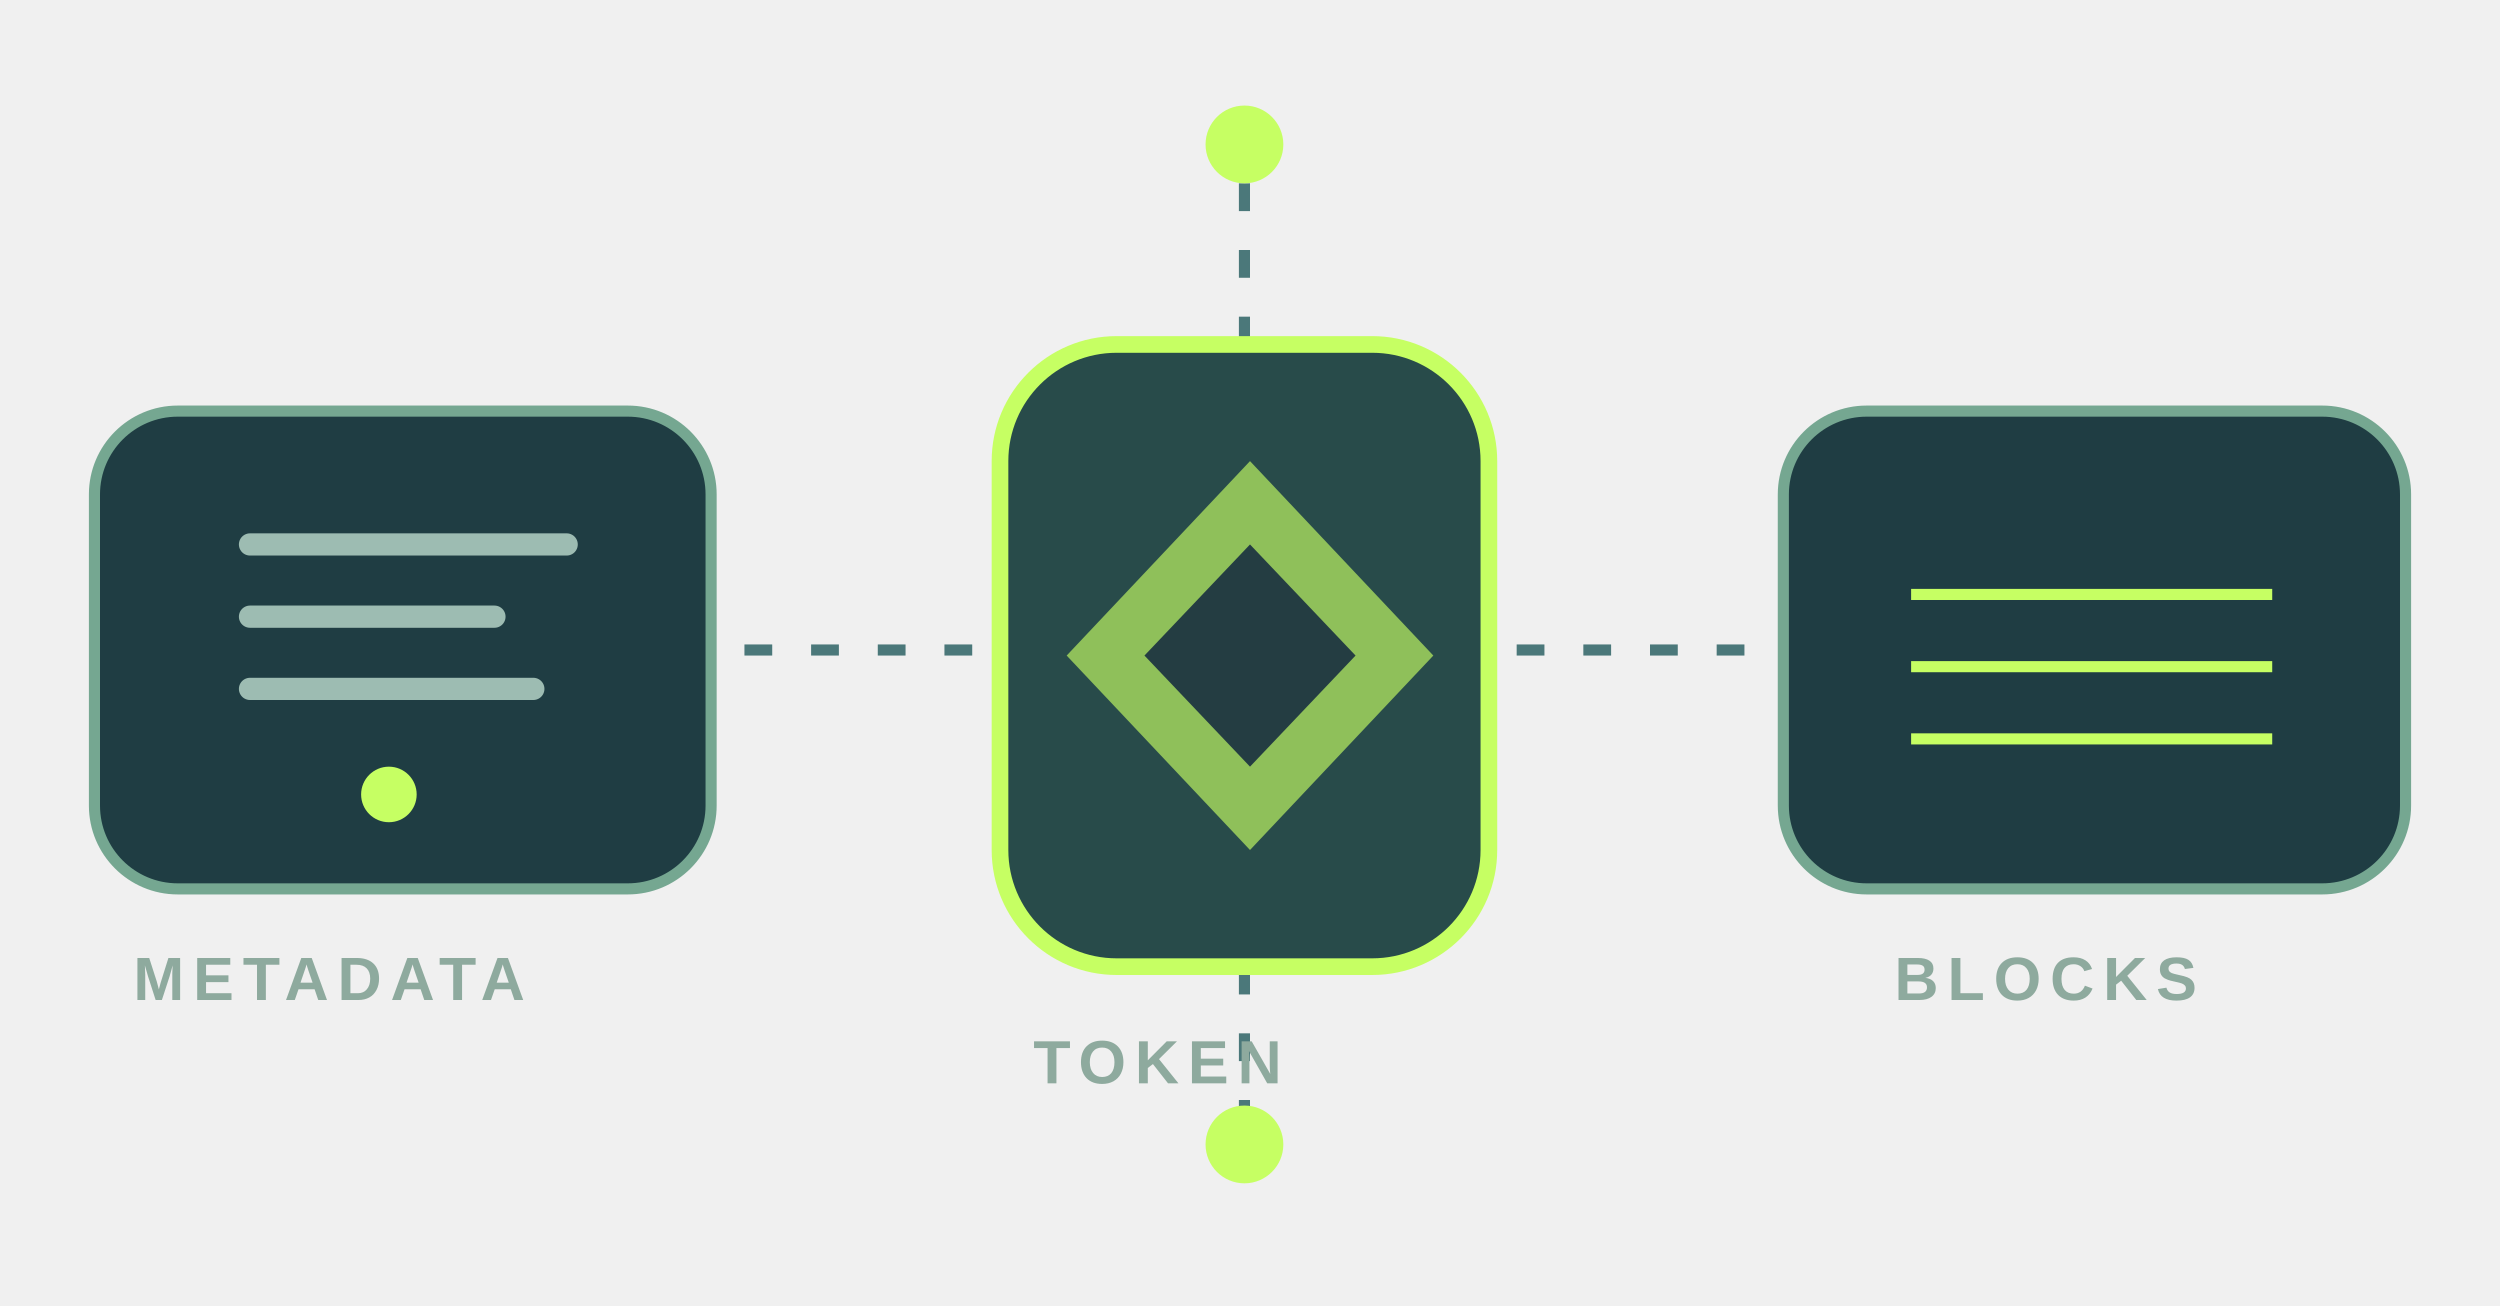
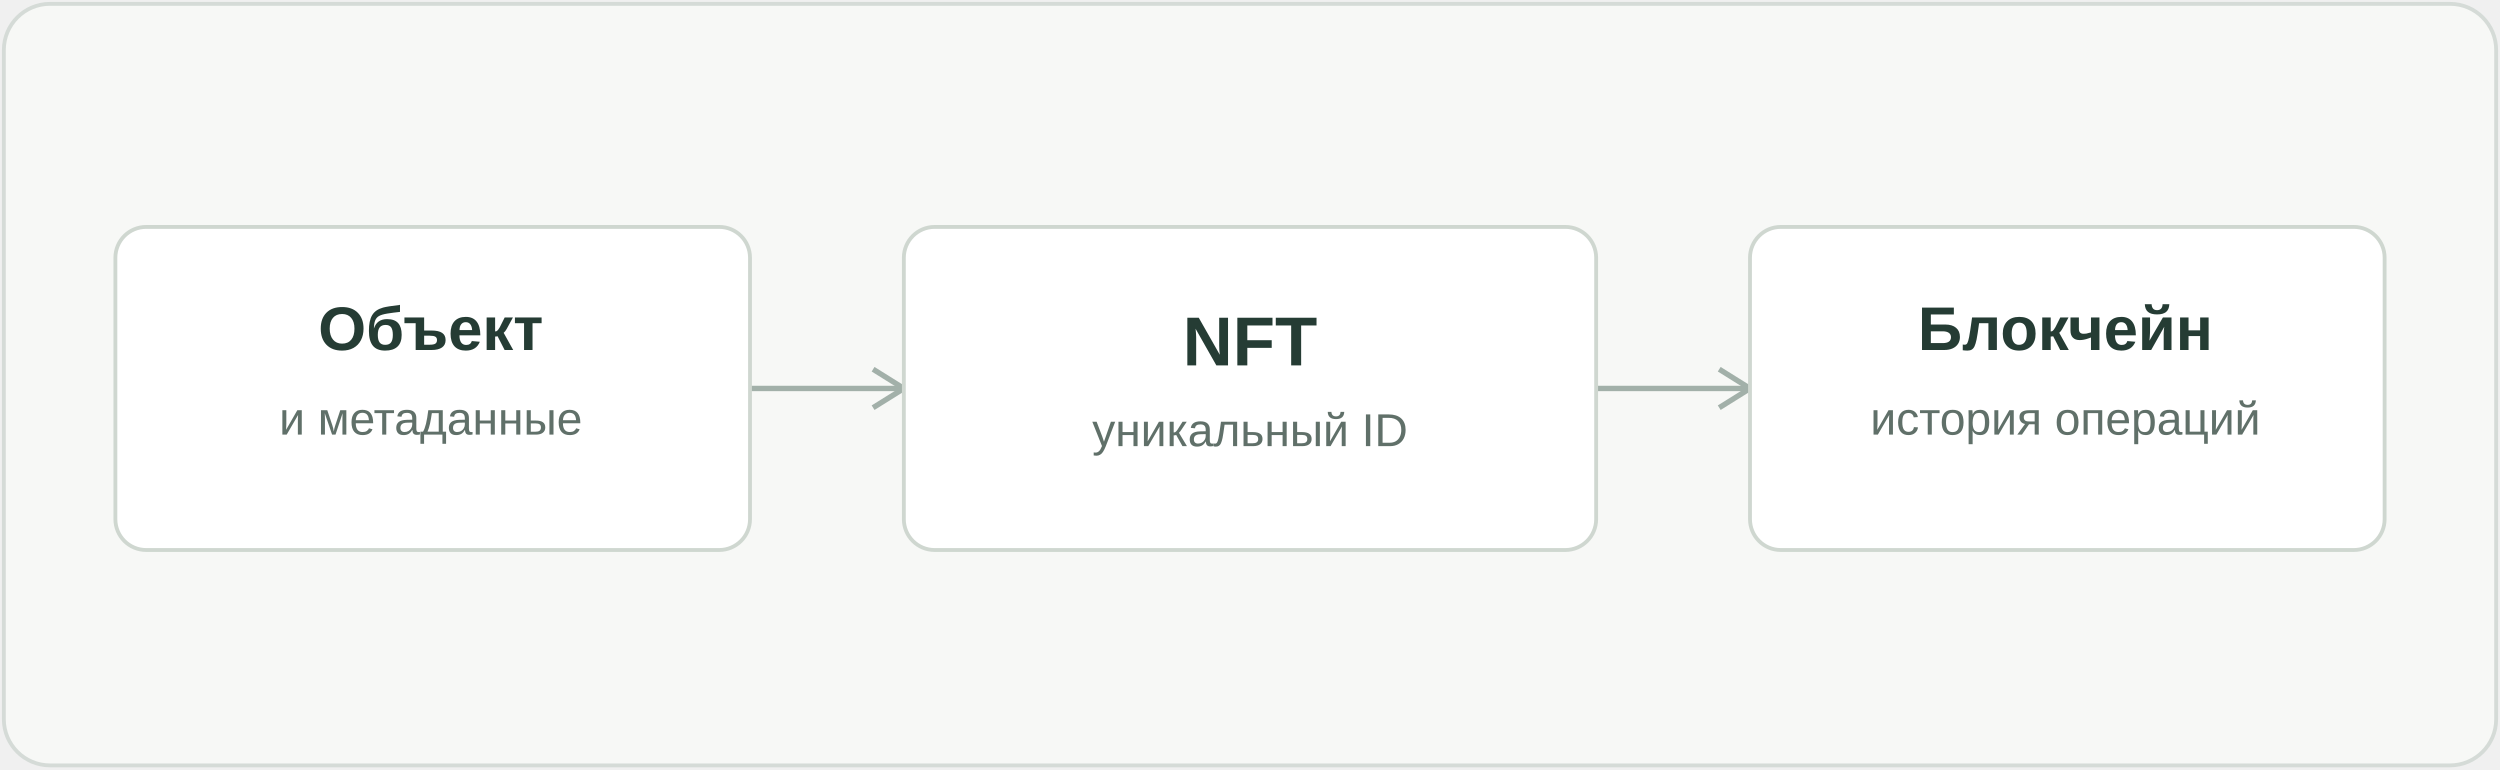
- <svg xmlns="http://www.w3.org/2000/svg" width="450" height="235" viewBox="0 0 450 235" fill="none">
-   <defs>
-     <linearGradient id="g" x1="80" y1="0" x2="400" y2="230">
-       <stop stop-color="#CDFB75" />
-       <stop offset="1" stop-color="#547B68" />
-     </linearGradient>
-   </defs>
-   <g stroke="#4B787A" stroke-width="2" stroke-dasharray="5 7">
-     <path d="M74 117H176M273 117H376" />
-     <path d="M224 62V25M224 174V206" />
+ <svg xmlns="http://www.w3.org/2000/svg" width="650" height="200" viewBox="0 0 650 200" fill="none" role="img" aria-label="Связь объекта и метаданных, токена и блокчейна">
+   <rect x="1" y="1" width="648" height="198" rx="12" fill="#F7F8F6" stroke="#D5DBD7" />
+   <g stroke="#A2B0A9" stroke-width="1.4">
+     <path d="M195 101H235" />
+     <path d="M415 101H455" />
  </g>
-   <g fill="#1F3D43" stroke="#75A791" stroke-width="2">
-     <rect x="17" y="74" width="111" height="86" rx="15" />
-     <rect x="321" y="74" width="112" height="86" rx="15" />
-     <rect x="180" y="62" width="88" height="112" rx="21" fill="#284b4a" stroke="#c6ff63" stroke-width="3" />
+   <path d="m227 96 8 5-8 5M447 96l8 5-8 5" fill="none" stroke="#A2B0A9" stroke-width="1.4" />
+   <g fill="#FFF" stroke="#CFD7D0">
+     <rect x="30" y="59" width="165" height="84" rx="8" />
+     <rect x="235" y="59" width="180" height="84" rx="8" />
+     <rect x="455" y="59" width="165" height="84" rx="8" />
  </g>
-   <path d="M45 98h57M45 111h44M45 124h51" stroke="#9DBCB2" stroke-width="4" stroke-linecap="round" />
-   <circle cx="70" cy="143" r="5" fill="#C6FF63" />
-   <g fill="#C6FF63">
-     <path d="m225 83 33 35-33 35-33-35 33-35Z" opacity=".65" />
-     <path d="m225 98 19 20-19 20-19-20 19-20Z" fill="#243D42" />
+   <g fill="#253C34" font-family="Arial,sans-serif" text-anchor="middle">
+     <text x="112" y="91" font-size="16" font-weight="600">Объект</text>
+     <text x="112" y="113" font-size="12" fill="#607069">и метаданные</text>
+     <text x="325" y="95" font-size="18" font-weight="600">NFT</text>
+     <text x="325" y="116" font-size="12" fill="#607069">уникальный ID</text>
+     <text x="537" y="91" font-size="16" font-weight="600">Блокчейн</text>
+     <text x="537" y="113" font-size="12" fill="#607069">история операций</text>
  </g>
-   <g stroke="#C6FF63" stroke-width="2">
-     <path d="M344 107h65M344 120h65M344 133h65" />
-   </g>
-   <g fill="#8EAA9E" font-family="Arial,sans-serif" font-size="11" font-weight="700" letter-spacing="1.6">
-     <text x="24" y="180">METADATA</text>
-     <text x="186" y="195">TOKEN</text>
-     <text x="341" y="180">BLOCKS</text>
-   </g>
-   <circle cx="224" cy="26" r="7" fill="#C6FF63" />
-   <circle cx="224" cy="206" r="7" fill="#C6FF63" />
</svg>
